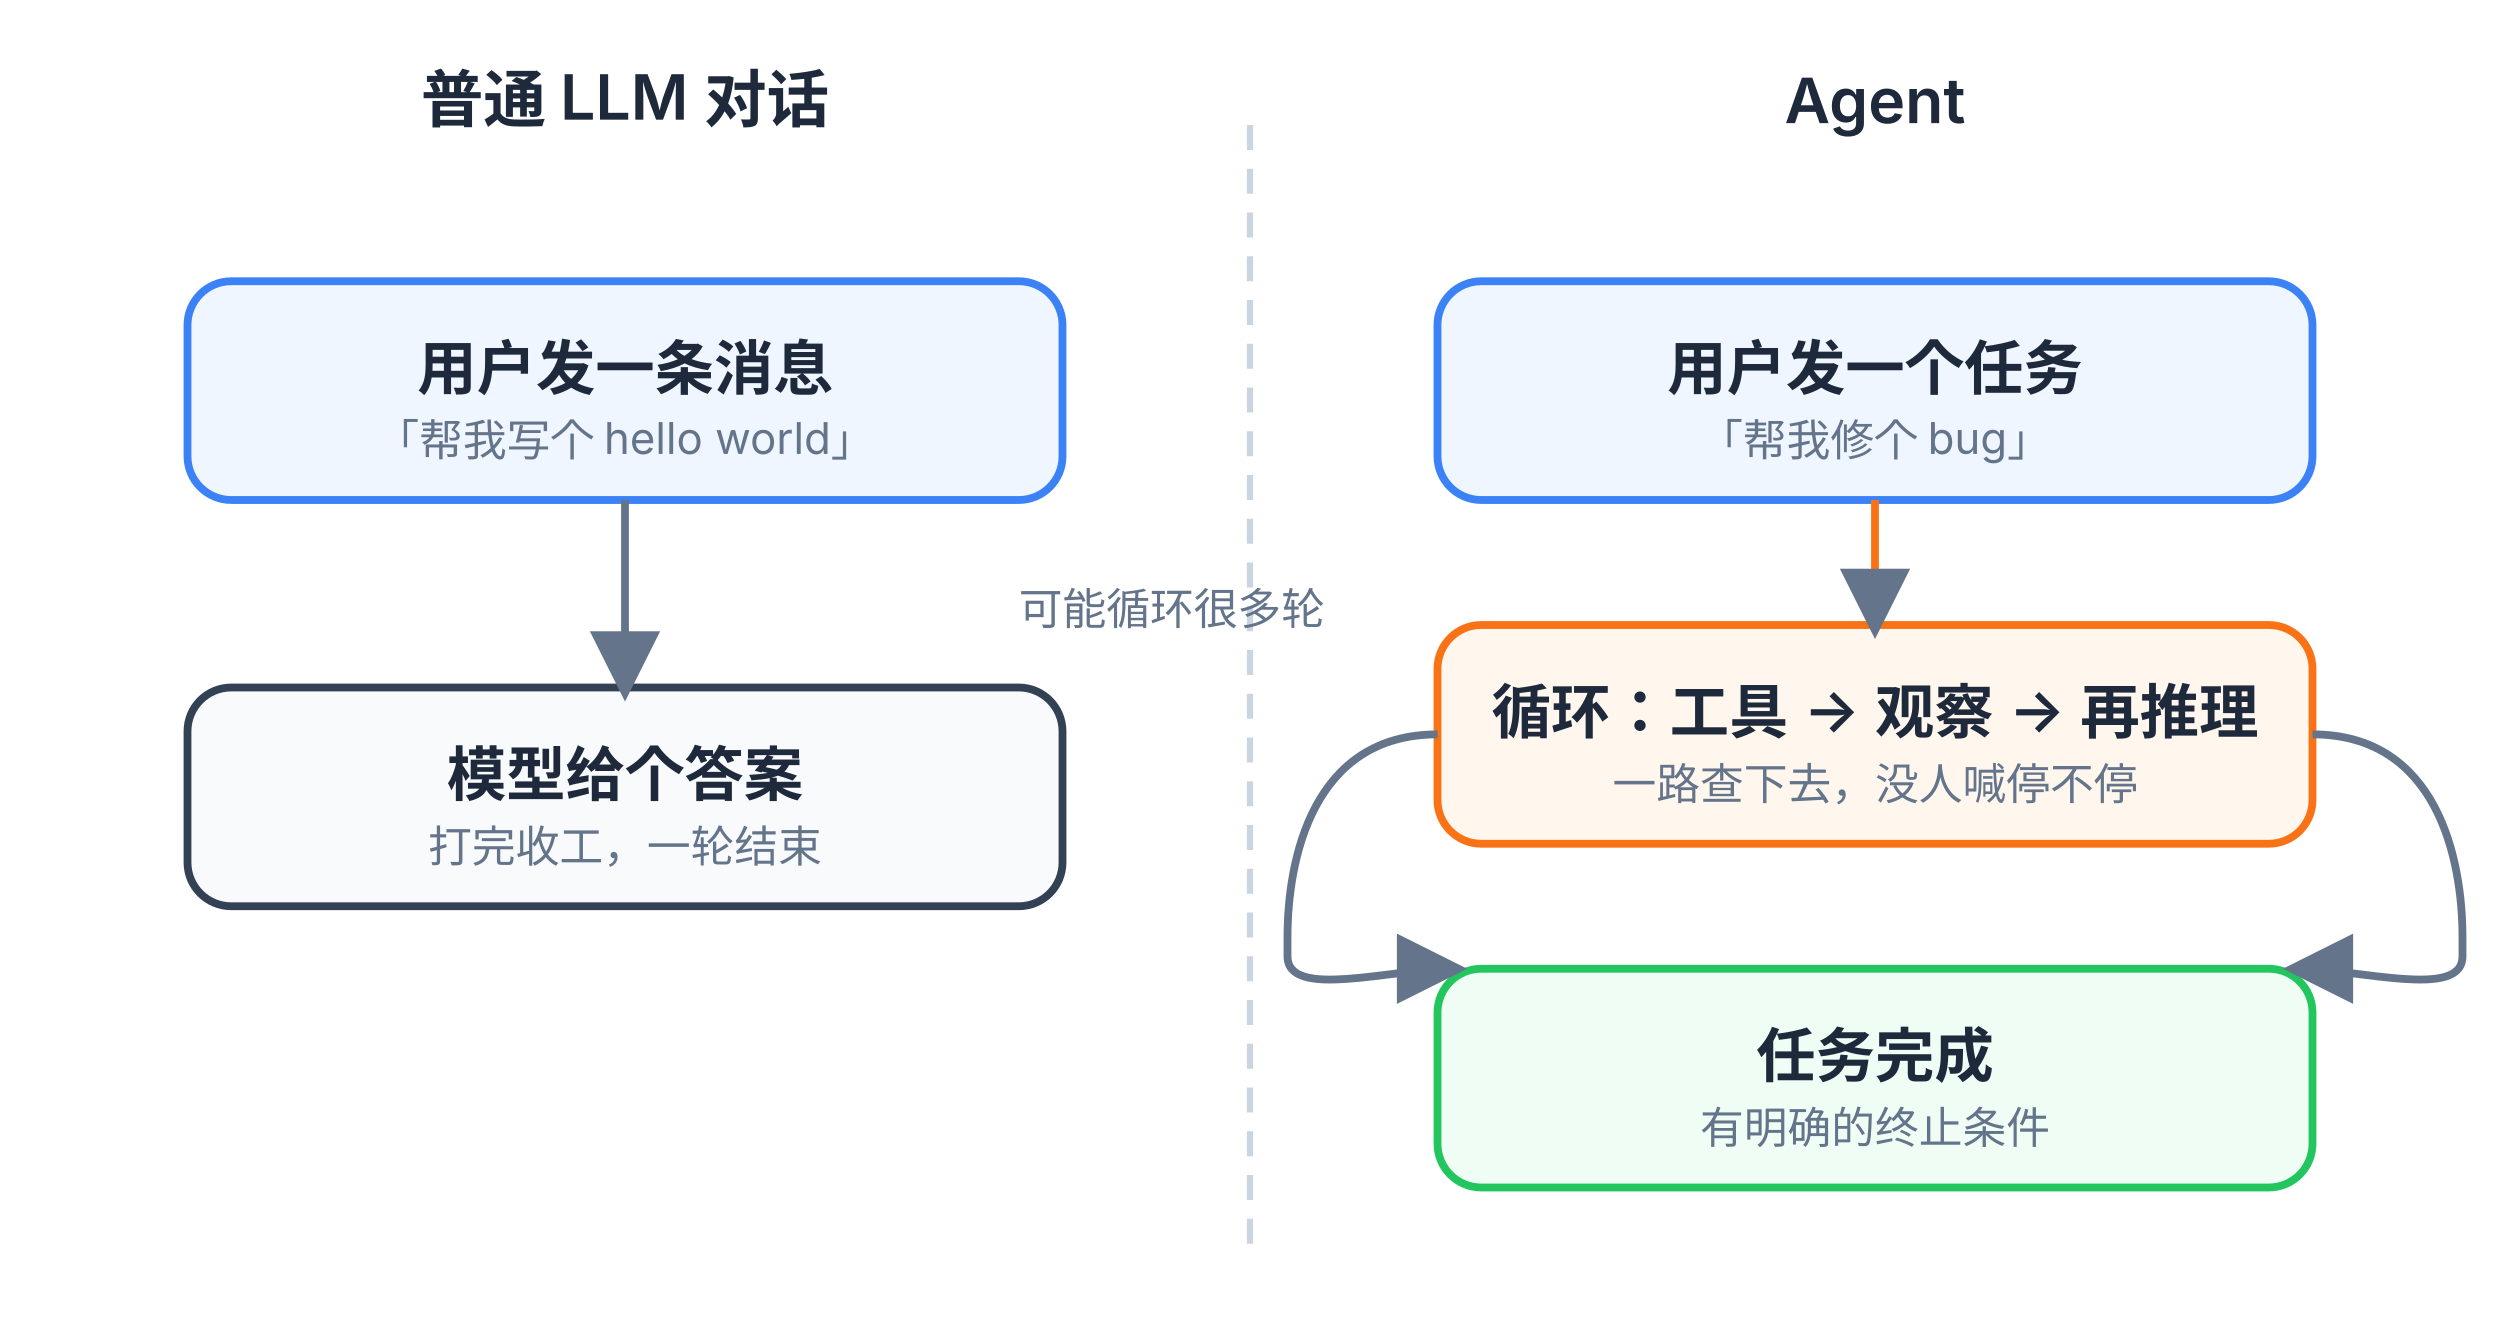
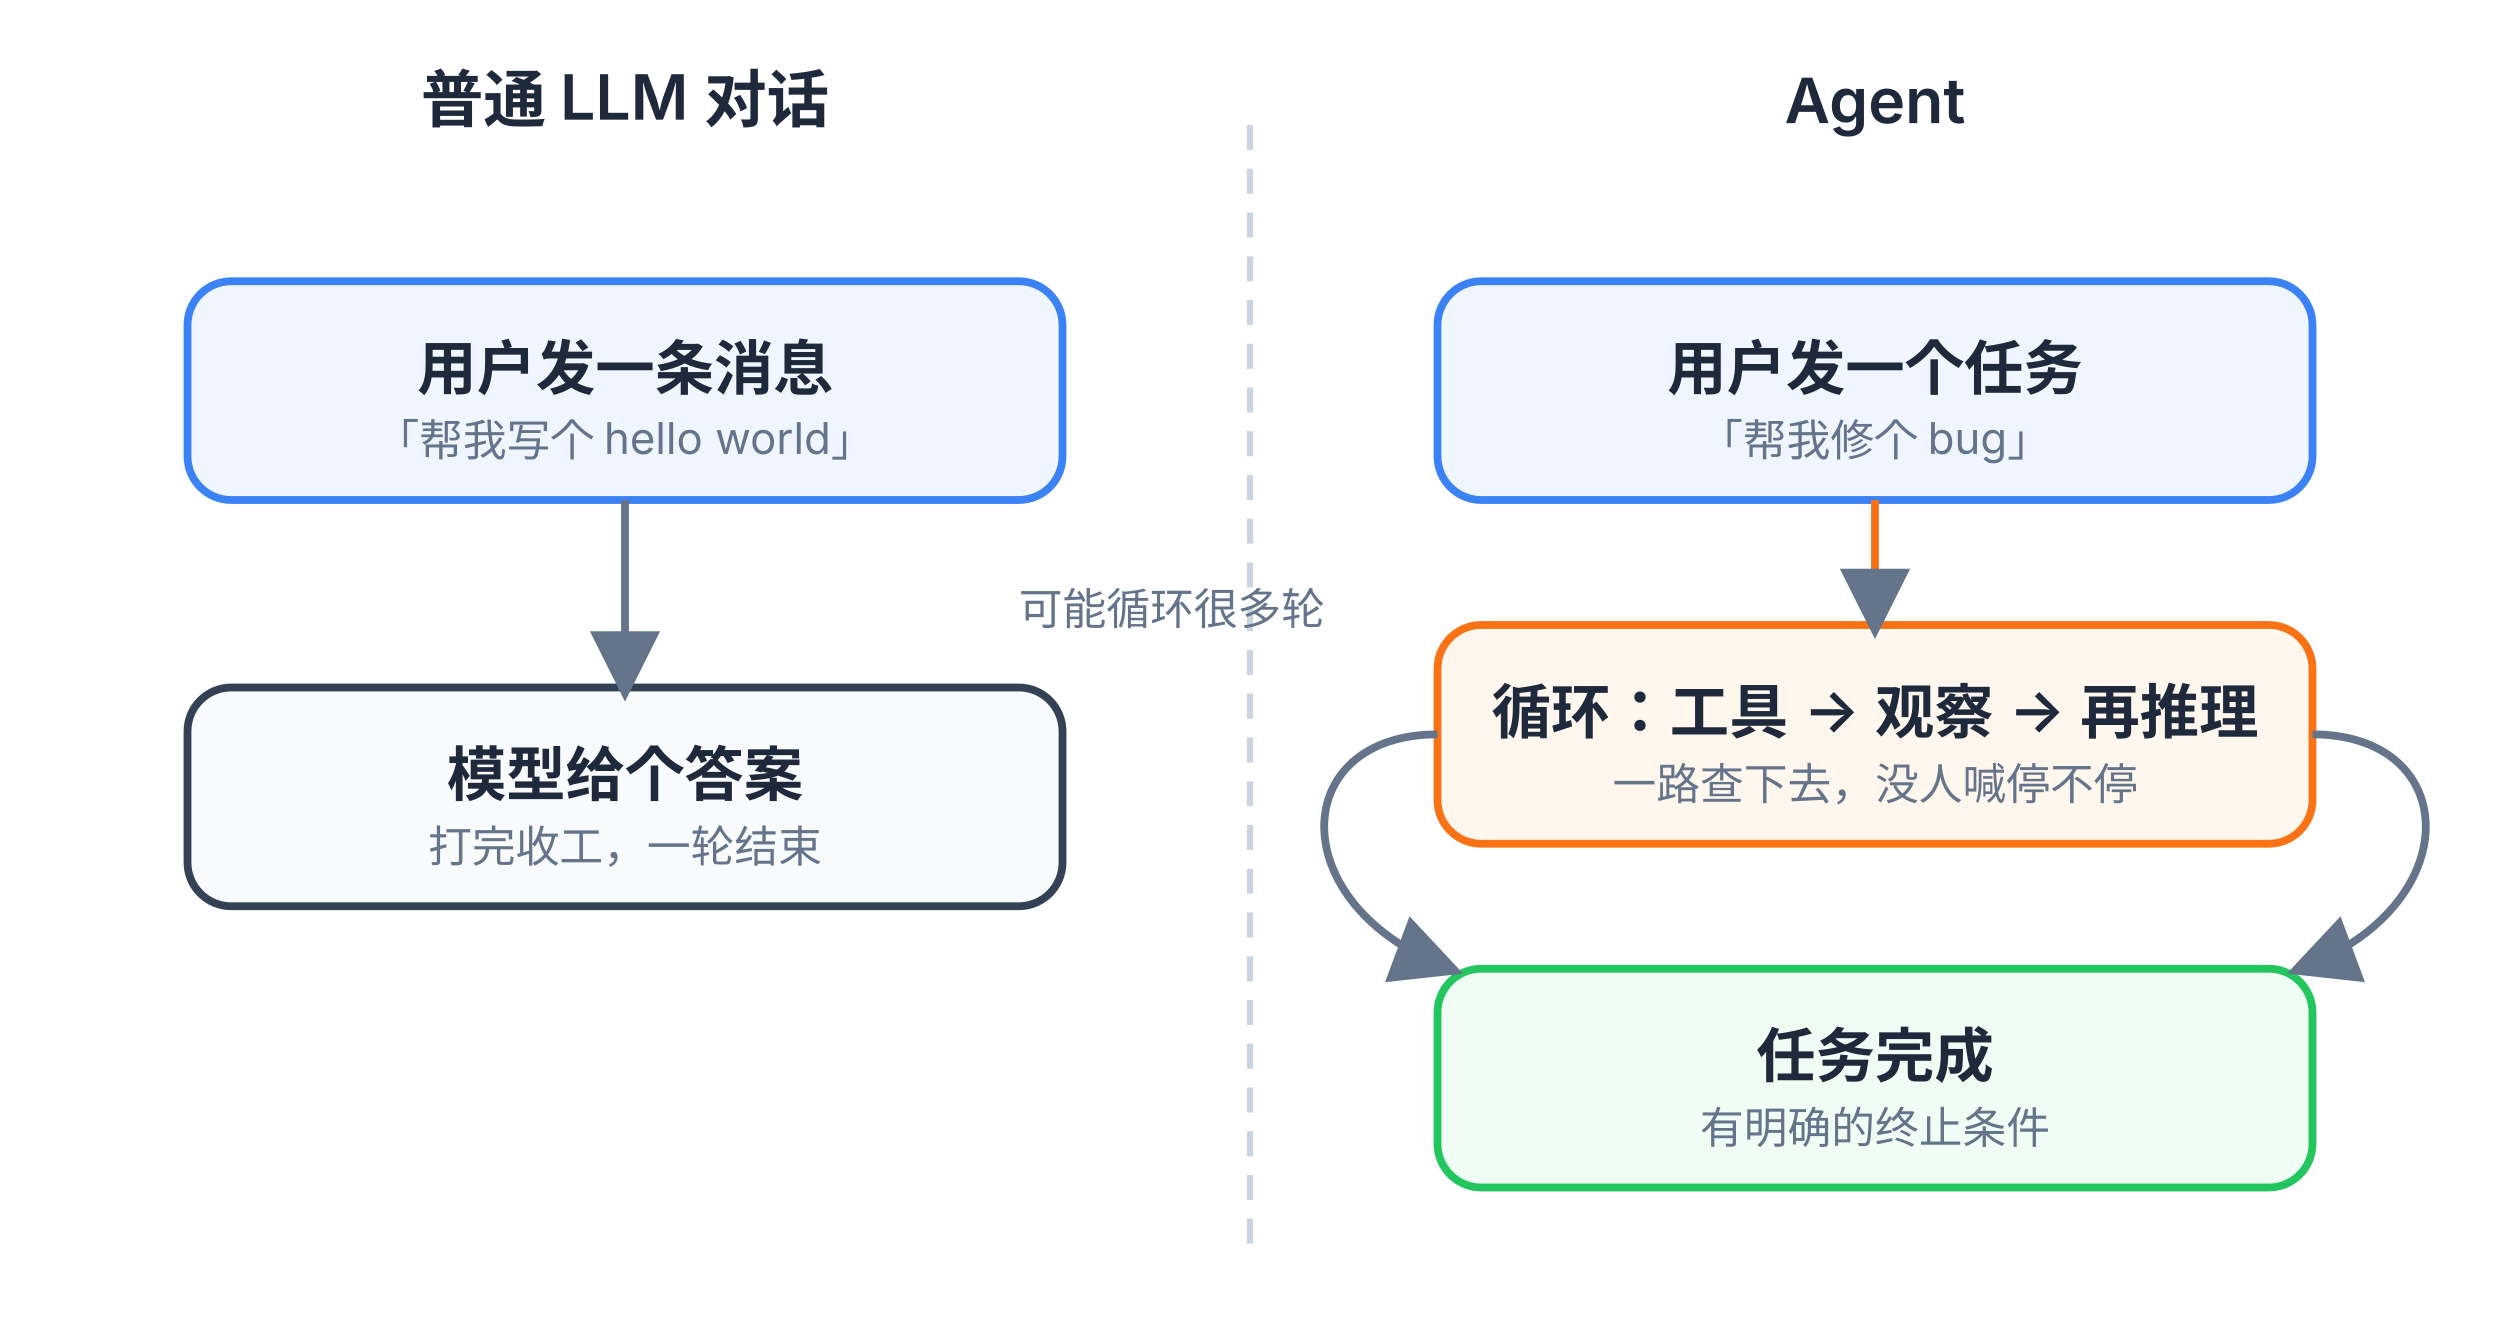
<svg xmlns="http://www.w3.org/2000/svg" width="800" height="430" viewBox="0 0 800 430">
  <defs>
    <marker id="arr" markerHeight="9" markerWidth="9" orient="auto-start-reverse" refX="8" refY="5" viewBox="0 0 10 10">
      <path fill="#64748b" d="M 0 0 L 10 5 L 0 10 z" />
    </marker>
  </defs>
  <line x1="400" x2="400" y1="40" y2="400" stroke="#cbd5e1" stroke-width="2" stroke-dasharray="8 6" />
  <text x="200" y="32" fill="#1e293b" dominant-baseline="middle" font-family="ui-sans-serif, system-ui, -apple-system, 'Segoe UI', 'PingFang SC', 'Microsoft YaHei', sans-serif" font-size="20" text-anchor="middle" style="font-weight:600">普通 LLM 对话</text>
  <text x="600" y="32" fill="#1e293b" dominant-baseline="middle" font-family="ui-sans-serif, system-ui, -apple-system, 'Segoe UI', 'PingFang SC', 'Microsoft YaHei', sans-serif" font-size="20" text-anchor="middle" style="font-weight:600">Agent</text>
  <rect width="280" height="70" x="60" y="90" fill="#eff6ff" stroke="#3b82f6" stroke-width="2.5" rx="14" />
  <text x="200" y="118" fill="#1e293b" dominant-baseline="middle" font-family="ui-sans-serif, system-ui, -apple-system, 'Segoe UI', 'PingFang SC', 'Microsoft YaHei', sans-serif" font-size="19" text-anchor="middle" style="font-weight:600">用户发一条消息</text>
  <text x="200" y="141" fill="#64748b" dominant-baseline="middle" font-family="ui-sans-serif, system-ui, -apple-system, 'Segoe UI', 'PingFang SC', 'Microsoft YaHei', sans-serif" font-size="14" text-anchor="middle">「帮我写个 hello world」</text>
  <rect width="280" height="70" x="60" y="220" fill="#f8fafc" stroke="#334155" stroke-width="2.5" rx="14" />
  <text x="200" y="248" fill="#1e293b" dominant-baseline="middle" font-family="ui-sans-serif, system-ui, -apple-system, 'Segoe UI', 'PingFang SC', 'Microsoft YaHei', sans-serif" font-size="19" text-anchor="middle" style="font-weight:600">模型给个答案</text>
  <text x="200" y="271" fill="#64748b" dominant-baseline="middle" font-family="ui-sans-serif, system-ui, -apple-system, 'Segoe UI', 'PingFang SC', 'Microsoft YaHei', sans-serif" font-size="14" text-anchor="middle">打完收工，一轮结束</text>
  <line x1="200" x2="200" y1="160" y2="220" stroke="#64748b" stroke-width="2.5" marker-end="url(#arr)" />
  <rect width="280" height="70" x="460" y="90" fill="#eff6ff" stroke="#3b82f6" stroke-width="2.5" rx="14" />
  <text x="600" y="118" fill="#1e293b" dominant-baseline="middle" font-family="ui-sans-serif, system-ui, -apple-system, 'Segoe UI', 'PingFang SC', 'Microsoft YaHei', sans-serif" font-size="19" text-anchor="middle" style="font-weight:600">用户发一个任务</text>
  <text x="600" y="141" fill="#64748b" dominant-baseline="middle" font-family="ui-sans-serif, system-ui, -apple-system, 'Segoe UI', 'PingFang SC', 'Microsoft YaHei', sans-serif" font-size="14" text-anchor="middle">「帮我修个 bug」</text>
  <rect width="280" height="70" x="460" y="200" fill="#fff7ed" stroke="#f97316" stroke-width="2.5" rx="14" />
  <text x="600" y="228" fill="#1e293b" dominant-baseline="middle" font-family="ui-sans-serif, system-ui, -apple-system, 'Segoe UI', 'PingFang SC', 'Microsoft YaHei', sans-serif" font-size="19" text-anchor="middle" style="font-weight:600">循环：工具 → 观察 → 再推理</text>
  <text x="600" y="251" fill="#64748b" dominant-baseline="middle" font-family="ui-sans-serif, system-ui, -apple-system, 'Segoe UI', 'PingFang SC', 'Microsoft YaHei', sans-serif" font-size="14" text-anchor="middle">一路查下去，没人喊停不停</text>
  <rect width="280" height="70" x="460" y="310" fill="#f0fdf4" stroke="#22c55e" stroke-width="2.5" rx="14" />
  <text x="600" y="338" fill="#1e293b" dominant-baseline="middle" font-family="ui-sans-serif, system-ui, -apple-system, 'Segoe UI', 'PingFang SC', 'Microsoft YaHei', sans-serif" font-size="19" text-anchor="middle" style="font-weight:600">任务完成</text>
  <text x="600" y="361" fill="#64748b" dominant-baseline="middle" font-family="ui-sans-serif, system-ui, -apple-system, 'Segoe UI', 'PingFang SC', 'Microsoft YaHei', sans-serif" font-size="14" text-anchor="middle">有明确的终止条件</text>
  <path d="M 600 160 L 600 200" fill="none" stroke="#f97316" stroke-width="2.5" marker-end="url(#arr)" />
-   <path d="M 460 235 C 420 235, 412 275, 412 300 L 412 306 C 412 320, 445 310, 465 310" fill="none" stroke="#64748b" stroke-width="2.5" marker-end="url(#arr)" />
-   <path d="M 740 235 C 780 235, 788 275, 788 300 L 788 306 C 788 320, 755 310, 735 310" fill="none" stroke="#64748b" stroke-width="2.5" marker-end="url(#arr)" />
+   <path d="M 460 235 C 412 235, 410 290, 464 310" fill="none" stroke="#64748b" stroke-width="2.5" marker-end="url(#arr)" />
+   <path d="M 740 235 C 788 235, 790 290, 736 310" fill="none" stroke="#64748b" stroke-width="2.5" marker-end="url(#arr)" />
  <text x="424" y="195" fill="#64748b" dominant-baseline="middle" font-family="ui-sans-serif, system-ui, -apple-system, 'Segoe UI', 'PingFang SC', 'Microsoft YaHei', sans-serif" font-size="14" text-anchor="end">可能循环很多轮</text>
</svg>
